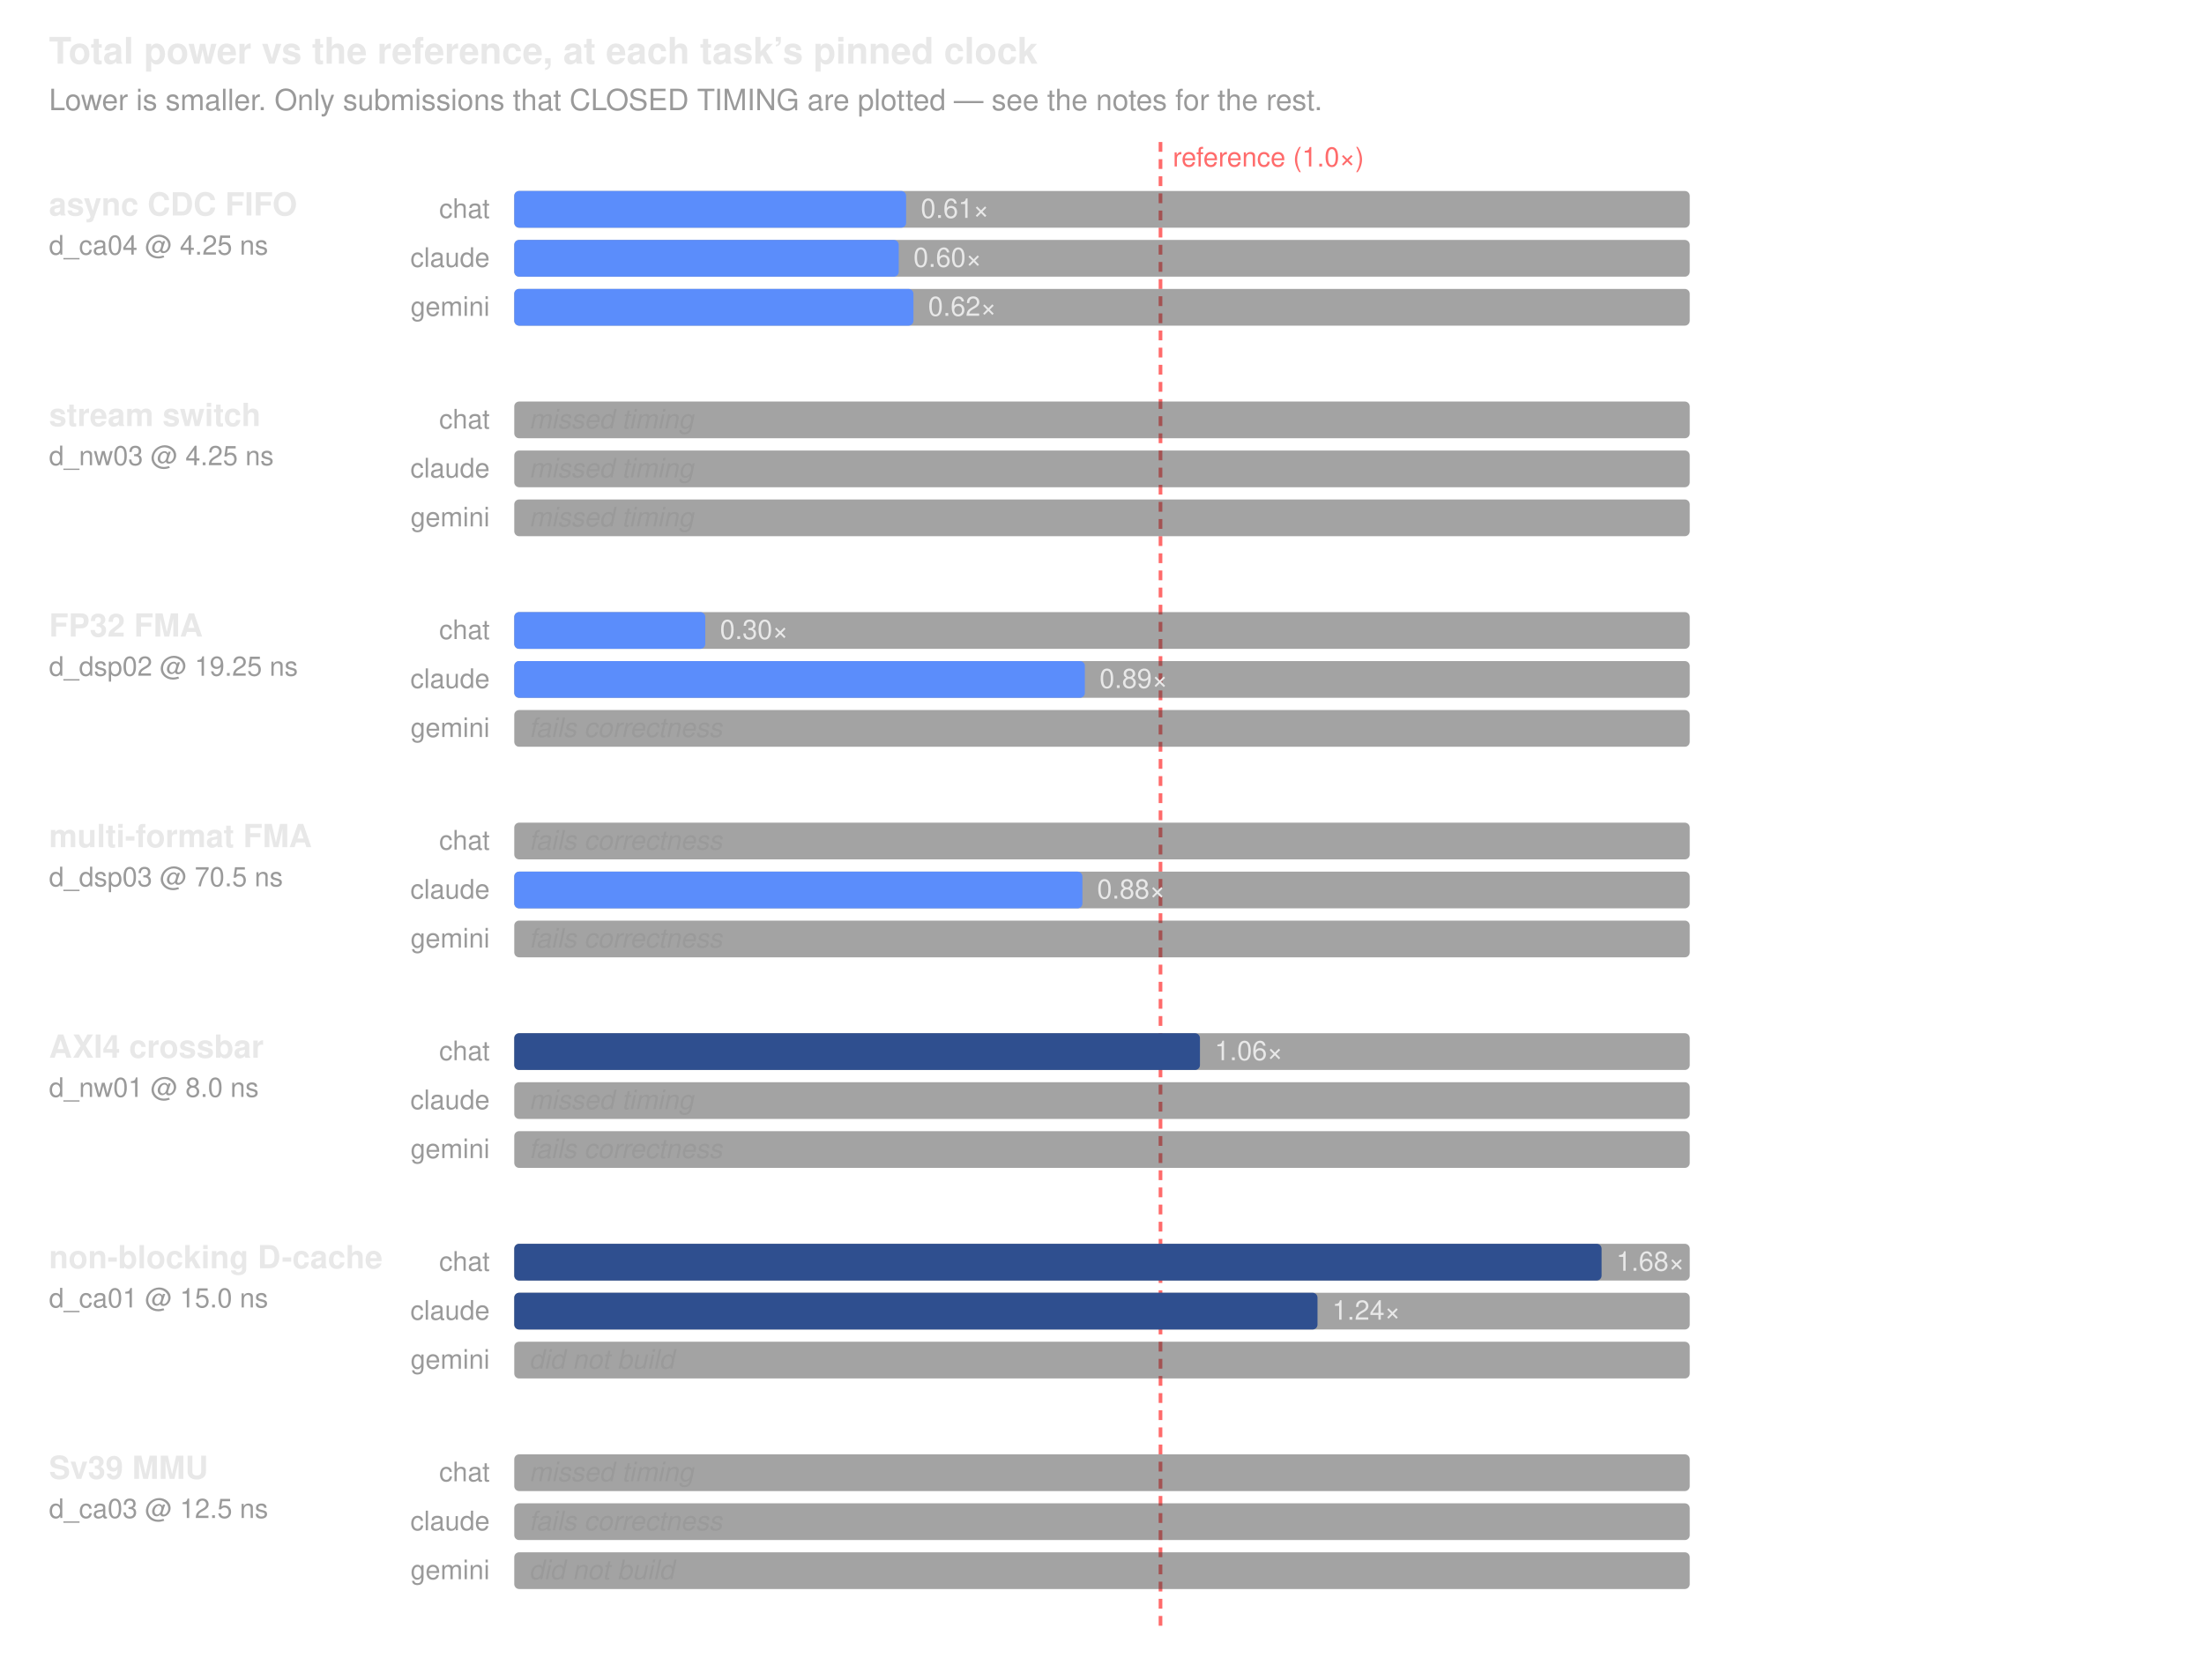
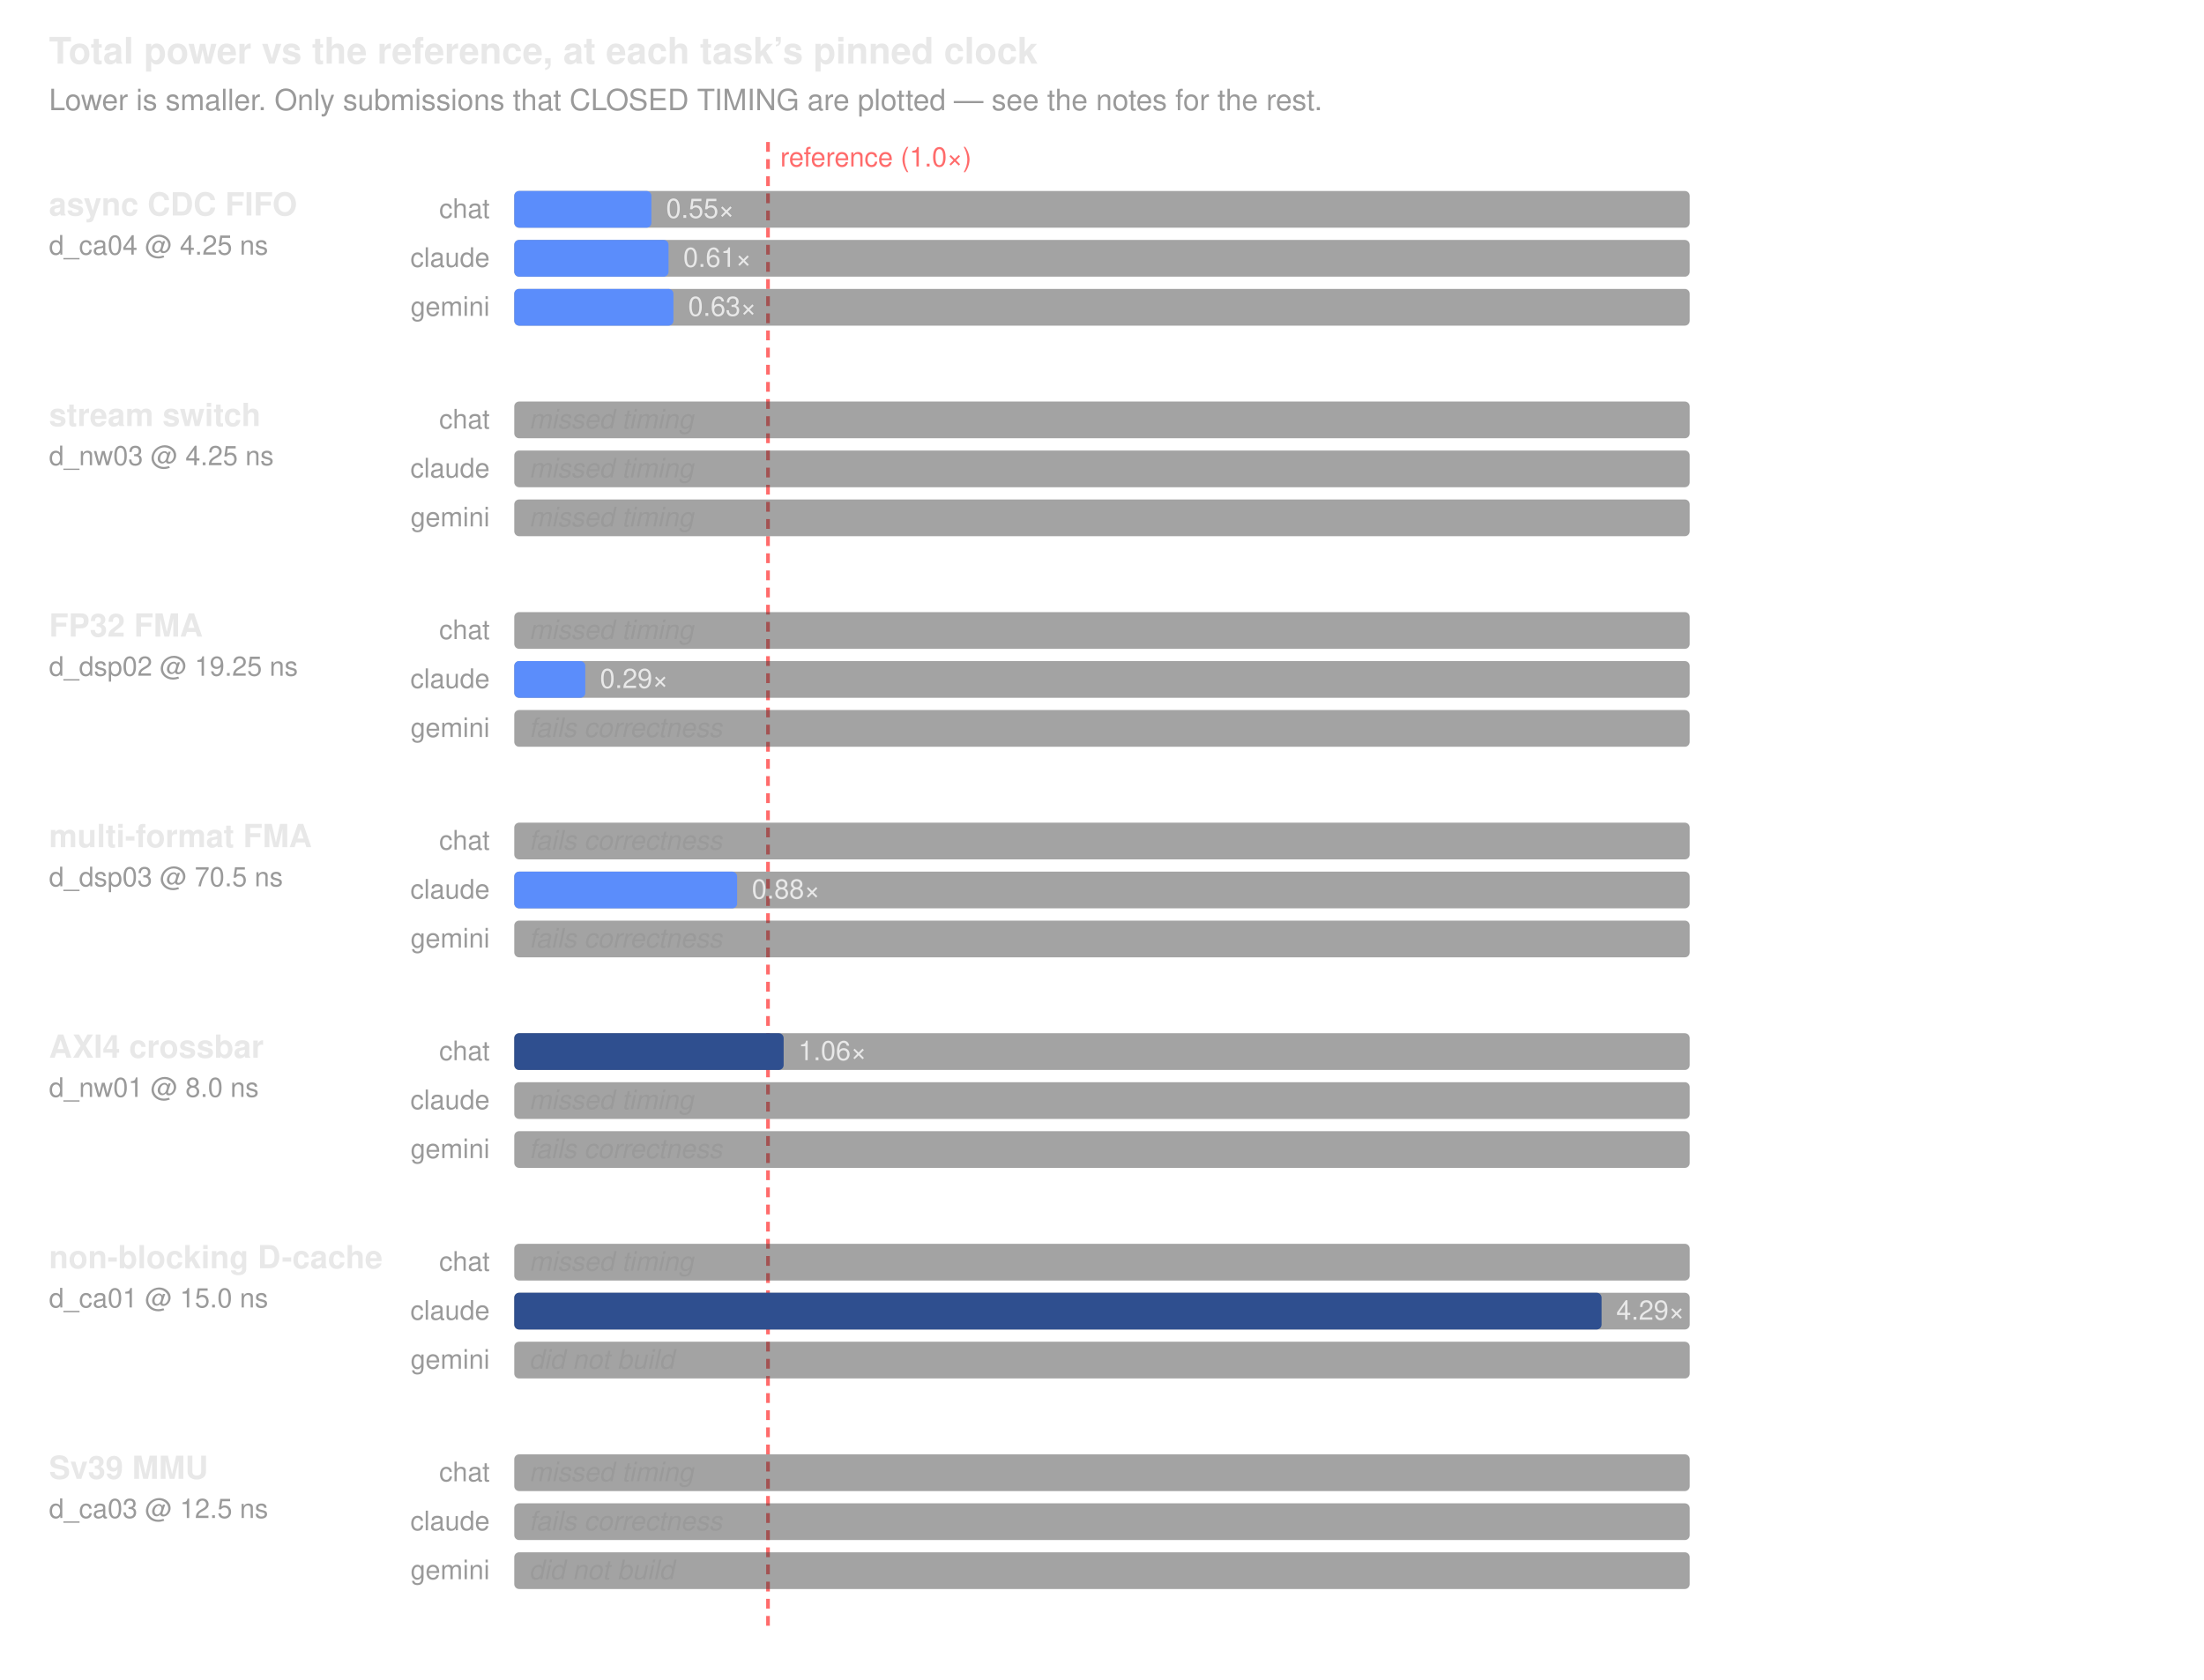
<svg xmlns="http://www.w3.org/2000/svg" viewBox="0 0 900 686" font-family="-apple-system,BlinkMacSystemFont,Segoe UI,Helvetica,Arial,sans-serif">
  <rect width="900" height="686" fill="none" />
  <text x="20" y="26" fill="#e8e8e8" font-size="15" font-weight="600">Total power vs the reference, at each task’s pinned clock</text>
  <text x="20" y="45" fill="#9a9a9a" font-size="12">Lower is smaller. Only submissions that CLOSED TIMING are plotted — see the notes for the rest.</text>
-   <line x1="473.889" y1="58" x2="473.889" y2="666" stroke="#ff6b6b" stroke-width="1.5" stroke-dasharray="4 3" />
-   <text x="478.889" y="68" fill="#ff6b6b" font-size="11">reference (1.0×)</text>
+   <line x1="313.613" y1="58" x2="313.613" y2="666" stroke="#ff6b6b" stroke-width="1.5" stroke-dasharray="4 3" />
+   <text x="318.613" y="68" fill="#ff6b6b" font-size="11">reference (1.0×)</text>
  <text x="20" y="88" fill="#e8e8e8" font-size="13" font-weight="600">async CDC FIFO</text>
  <text x="20" y="104" fill="#9a9a9a" font-size="11">d_ca04 @ 4.25 ns</text>
  <text x="200" y="89" fill="#9a9a9a" font-size="11" text-anchor="end">chat</text>
  <rect x="210" y="78" width="480" height="15" rx="2" fill="#333" opacity="0.45" />
-   <rect x="210" y="78" width="160" height="15" rx="2" fill="#5b8dfb" />
-   <text x="376" y="89" fill="#e8e8e8" font-size="11">0.61×</text>
+   <rect x="210" y="78" width="56" height="15" rx="2" fill="#5b8dfb" />
+   <text x="272" y="89" fill="#e8e8e8" font-size="11">0.55×</text>
  <text x="200" y="109" fill="#9a9a9a" font-size="11" text-anchor="end">claude</text>
  <rect x="210" y="98" width="480" height="15" rx="2" fill="#333" opacity="0.45" />
-   <rect x="210" y="98" width="157" height="15" rx="2" fill="#5b8dfb" />
-   <text x="373" y="109" fill="#e8e8e8" font-size="11">0.60×</text>
+   <rect x="210" y="98" width="63" height="15" rx="2" fill="#5b8dfb" />
+   <text x="279" y="109" fill="#e8e8e8" font-size="11">0.61×</text>
  <text x="200" y="129" fill="#9a9a9a" font-size="11" text-anchor="end">gemini</text>
  <rect x="210" y="118" width="480" height="15" rx="2" fill="#333" opacity="0.45" />
-   <rect x="210" y="118" width="163" height="15" rx="2" fill="#5b8dfb" />
-   <text x="379" y="129" fill="#e8e8e8" font-size="11">0.62×</text>
+   <rect x="210" y="118" width="65" height="15" rx="2" fill="#5b8dfb" />
+   <text x="281" y="129" fill="#e8e8e8" font-size="11">0.63×</text>
  <text x="20" y="174" fill="#e8e8e8" font-size="13" font-weight="600">stream switch</text>
  <text x="20" y="190" fill="#9a9a9a" font-size="11">d_nw03 @ 4.25 ns</text>
  <text x="200" y="175" fill="#9a9a9a" font-size="11" text-anchor="end">chat</text>
  <rect x="210" y="164" width="480" height="15" rx="2" fill="#333" opacity="0.45" />
  <text x="216" y="175" fill="#9a9a9a" font-size="11" font-style="italic">missed timing</text>
  <text x="200" y="195" fill="#9a9a9a" font-size="11" text-anchor="end">claude</text>
  <rect x="210" y="184" width="480" height="15" rx="2" fill="#333" opacity="0.45" />
  <text x="216" y="195" fill="#9a9a9a" font-size="11" font-style="italic">missed timing</text>
  <text x="200" y="215" fill="#9a9a9a" font-size="11" text-anchor="end">gemini</text>
  <rect x="210" y="204" width="480" height="15" rx="2" fill="#333" opacity="0.45" />
  <text x="216" y="215" fill="#9a9a9a" font-size="11" font-style="italic">missed timing</text>
  <text x="20" y="260" fill="#e8e8e8" font-size="13" font-weight="600">FP32 FMA</text>
  <text x="20" y="276" fill="#9a9a9a" font-size="11">d_dsp02 @ 19.25 ns</text>
  <text x="200" y="261" fill="#9a9a9a" font-size="11" text-anchor="end">chat</text>
  <rect x="210" y="250" width="480" height="15" rx="2" fill="#333" opacity="0.45" />
-   <rect x="210" y="250" width="78" height="15" rx="2" fill="#5b8dfb" />
-   <text x="294" y="261" fill="#e8e8e8" font-size="11">0.30×</text>
+   <text x="216" y="261" fill="#9a9a9a" font-size="11" font-style="italic">missed timing</text>
  <text x="200" y="281" fill="#9a9a9a" font-size="11" text-anchor="end">claude</text>
  <rect x="210" y="270" width="480" height="15" rx="2" fill="#333" opacity="0.45" />
-   <rect x="210" y="270" width="233" height="15" rx="2" fill="#5b8dfb" />
-   <text x="449" y="281" fill="#e8e8e8" font-size="11">0.89×</text>
+   <rect x="210" y="270" width="29" height="15" rx="2" fill="#5b8dfb" />
+   <text x="245" y="281" fill="#e8e8e8" font-size="11">0.29×</text>
  <text x="200" y="301" fill="#9a9a9a" font-size="11" text-anchor="end">gemini</text>
  <rect x="210" y="290" width="480" height="15" rx="2" fill="#333" opacity="0.45" />
  <text x="216" y="301" fill="#9a9a9a" font-size="11" font-style="italic">fails correctness</text>
  <text x="20" y="346" fill="#e8e8e8" font-size="13" font-weight="600">multi-format FMA</text>
  <text x="20" y="362" fill="#9a9a9a" font-size="11">d_dsp03 @ 70.5 ns</text>
  <text x="200" y="347" fill="#9a9a9a" font-size="11" text-anchor="end">chat</text>
  <rect x="210" y="336" width="480" height="15" rx="2" fill="#333" opacity="0.45" />
  <text x="216" y="347" fill="#9a9a9a" font-size="11" font-style="italic">fails correctness</text>
  <text x="200" y="367" fill="#9a9a9a" font-size="11" text-anchor="end">claude</text>
  <rect x="210" y="356" width="480" height="15" rx="2" fill="#333" opacity="0.45" />
-   <rect x="210" y="356" width="232" height="15" rx="2" fill="#5b8dfb" />
-   <text x="448" y="367" fill="#e8e8e8" font-size="11">0.88×</text>
+   <rect x="210" y="356" width="91" height="15" rx="2" fill="#5b8dfb" />
+   <text x="307" y="367" fill="#e8e8e8" font-size="11">0.88×</text>
  <text x="200" y="387" fill="#9a9a9a" font-size="11" text-anchor="end">gemini</text>
  <rect x="210" y="376" width="480" height="15" rx="2" fill="#333" opacity="0.45" />
  <text x="216" y="387" fill="#9a9a9a" font-size="11" font-style="italic">fails correctness</text>
  <text x="20" y="432" fill="#e8e8e8" font-size="13" font-weight="600">AXI4 crossbar</text>
  <text x="20" y="448" fill="#9a9a9a" font-size="11">d_nw01 @ 8.0 ns</text>
  <text x="200" y="433" fill="#9a9a9a" font-size="11" text-anchor="end">chat</text>
  <rect x="210" y="422" width="480" height="15" rx="2" fill="#333" opacity="0.45" />
-   <rect x="210" y="422" width="280" height="15" rx="2" fill="#2f4f8f" />
-   <text x="496" y="433" fill="#e8e8e8" font-size="11">1.06×</text>
+   <rect x="210" y="422" width="110" height="15" rx="2" fill="#2f4f8f" />
+   <text x="326" y="433" fill="#e8e8e8" font-size="11">1.06×</text>
  <text x="200" y="453" fill="#9a9a9a" font-size="11" text-anchor="end">claude</text>
  <rect x="210" y="442" width="480" height="15" rx="2" fill="#333" opacity="0.45" />
  <text x="216" y="453" fill="#9a9a9a" font-size="11" font-style="italic">missed timing</text>
  <text x="200" y="473" fill="#9a9a9a" font-size="11" text-anchor="end">gemini</text>
  <rect x="210" y="462" width="480" height="15" rx="2" fill="#333" opacity="0.45" />
  <text x="216" y="473" fill="#9a9a9a" font-size="11" font-style="italic">fails correctness</text>
  <text x="20" y="518" fill="#e8e8e8" font-size="13" font-weight="600">non-blocking D-cache</text>
  <text x="20" y="534" fill="#9a9a9a" font-size="11">d_ca01 @ 15.0 ns</text>
  <text x="200" y="519" fill="#9a9a9a" font-size="11" text-anchor="end">chat</text>
  <rect x="210" y="508" width="480" height="15" rx="2" fill="#333" opacity="0.45" />
-   <rect x="210" y="508" width="444" height="15" rx="2" fill="#2f4f8f" />
-   <text x="660" y="519" fill="#e8e8e8" font-size="11">1.68×</text>
+   <text x="216" y="519" fill="#9a9a9a" font-size="11" font-style="italic">missed timing</text>
  <text x="200" y="539" fill="#9a9a9a" font-size="11" text-anchor="end">claude</text>
  <rect x="210" y="528" width="480" height="15" rx="2" fill="#333" opacity="0.45" />
-   <rect x="210" y="528" width="328" height="15" rx="2" fill="#2f4f8f" />
-   <text x="544" y="539" fill="#e8e8e8" font-size="11">1.24×</text>
+   <rect x="210" y="528" width="444" height="15" rx="2" fill="#2f4f8f" />
+   <text x="660" y="539" fill="#e8e8e8" font-size="11">4.29×</text>
  <text x="200" y="559" fill="#9a9a9a" font-size="11" text-anchor="end">gemini</text>
  <rect x="210" y="548" width="480" height="15" rx="2" fill="#333" opacity="0.45" />
  <text x="216" y="559" fill="#9a9a9a" font-size="11" font-style="italic">did not build</text>
  <text x="20" y="604" fill="#e8e8e8" font-size="13" font-weight="600">Sv39 MMU</text>
  <text x="20" y="620" fill="#9a9a9a" font-size="11">d_ca03 @ 12.5 ns</text>
  <text x="200" y="605" fill="#9a9a9a" font-size="11" text-anchor="end">chat</text>
  <rect x="210" y="594" width="480" height="15" rx="2" fill="#333" opacity="0.45" />
  <text x="216" y="605" fill="#9a9a9a" font-size="11" font-style="italic">missed timing</text>
  <text x="200" y="625" fill="#9a9a9a" font-size="11" text-anchor="end">claude</text>
  <rect x="210" y="614" width="480" height="15" rx="2" fill="#333" opacity="0.45" />
  <text x="216" y="625" fill="#9a9a9a" font-size="11" font-style="italic">fails correctness</text>
  <text x="200" y="645" fill="#9a9a9a" font-size="11" text-anchor="end">gemini</text>
  <rect x="210" y="634" width="480" height="15" rx="2" fill="#333" opacity="0.45" />
  <text x="216" y="645" fill="#9a9a9a" font-size="11" font-style="italic">did not build</text>
</svg>
